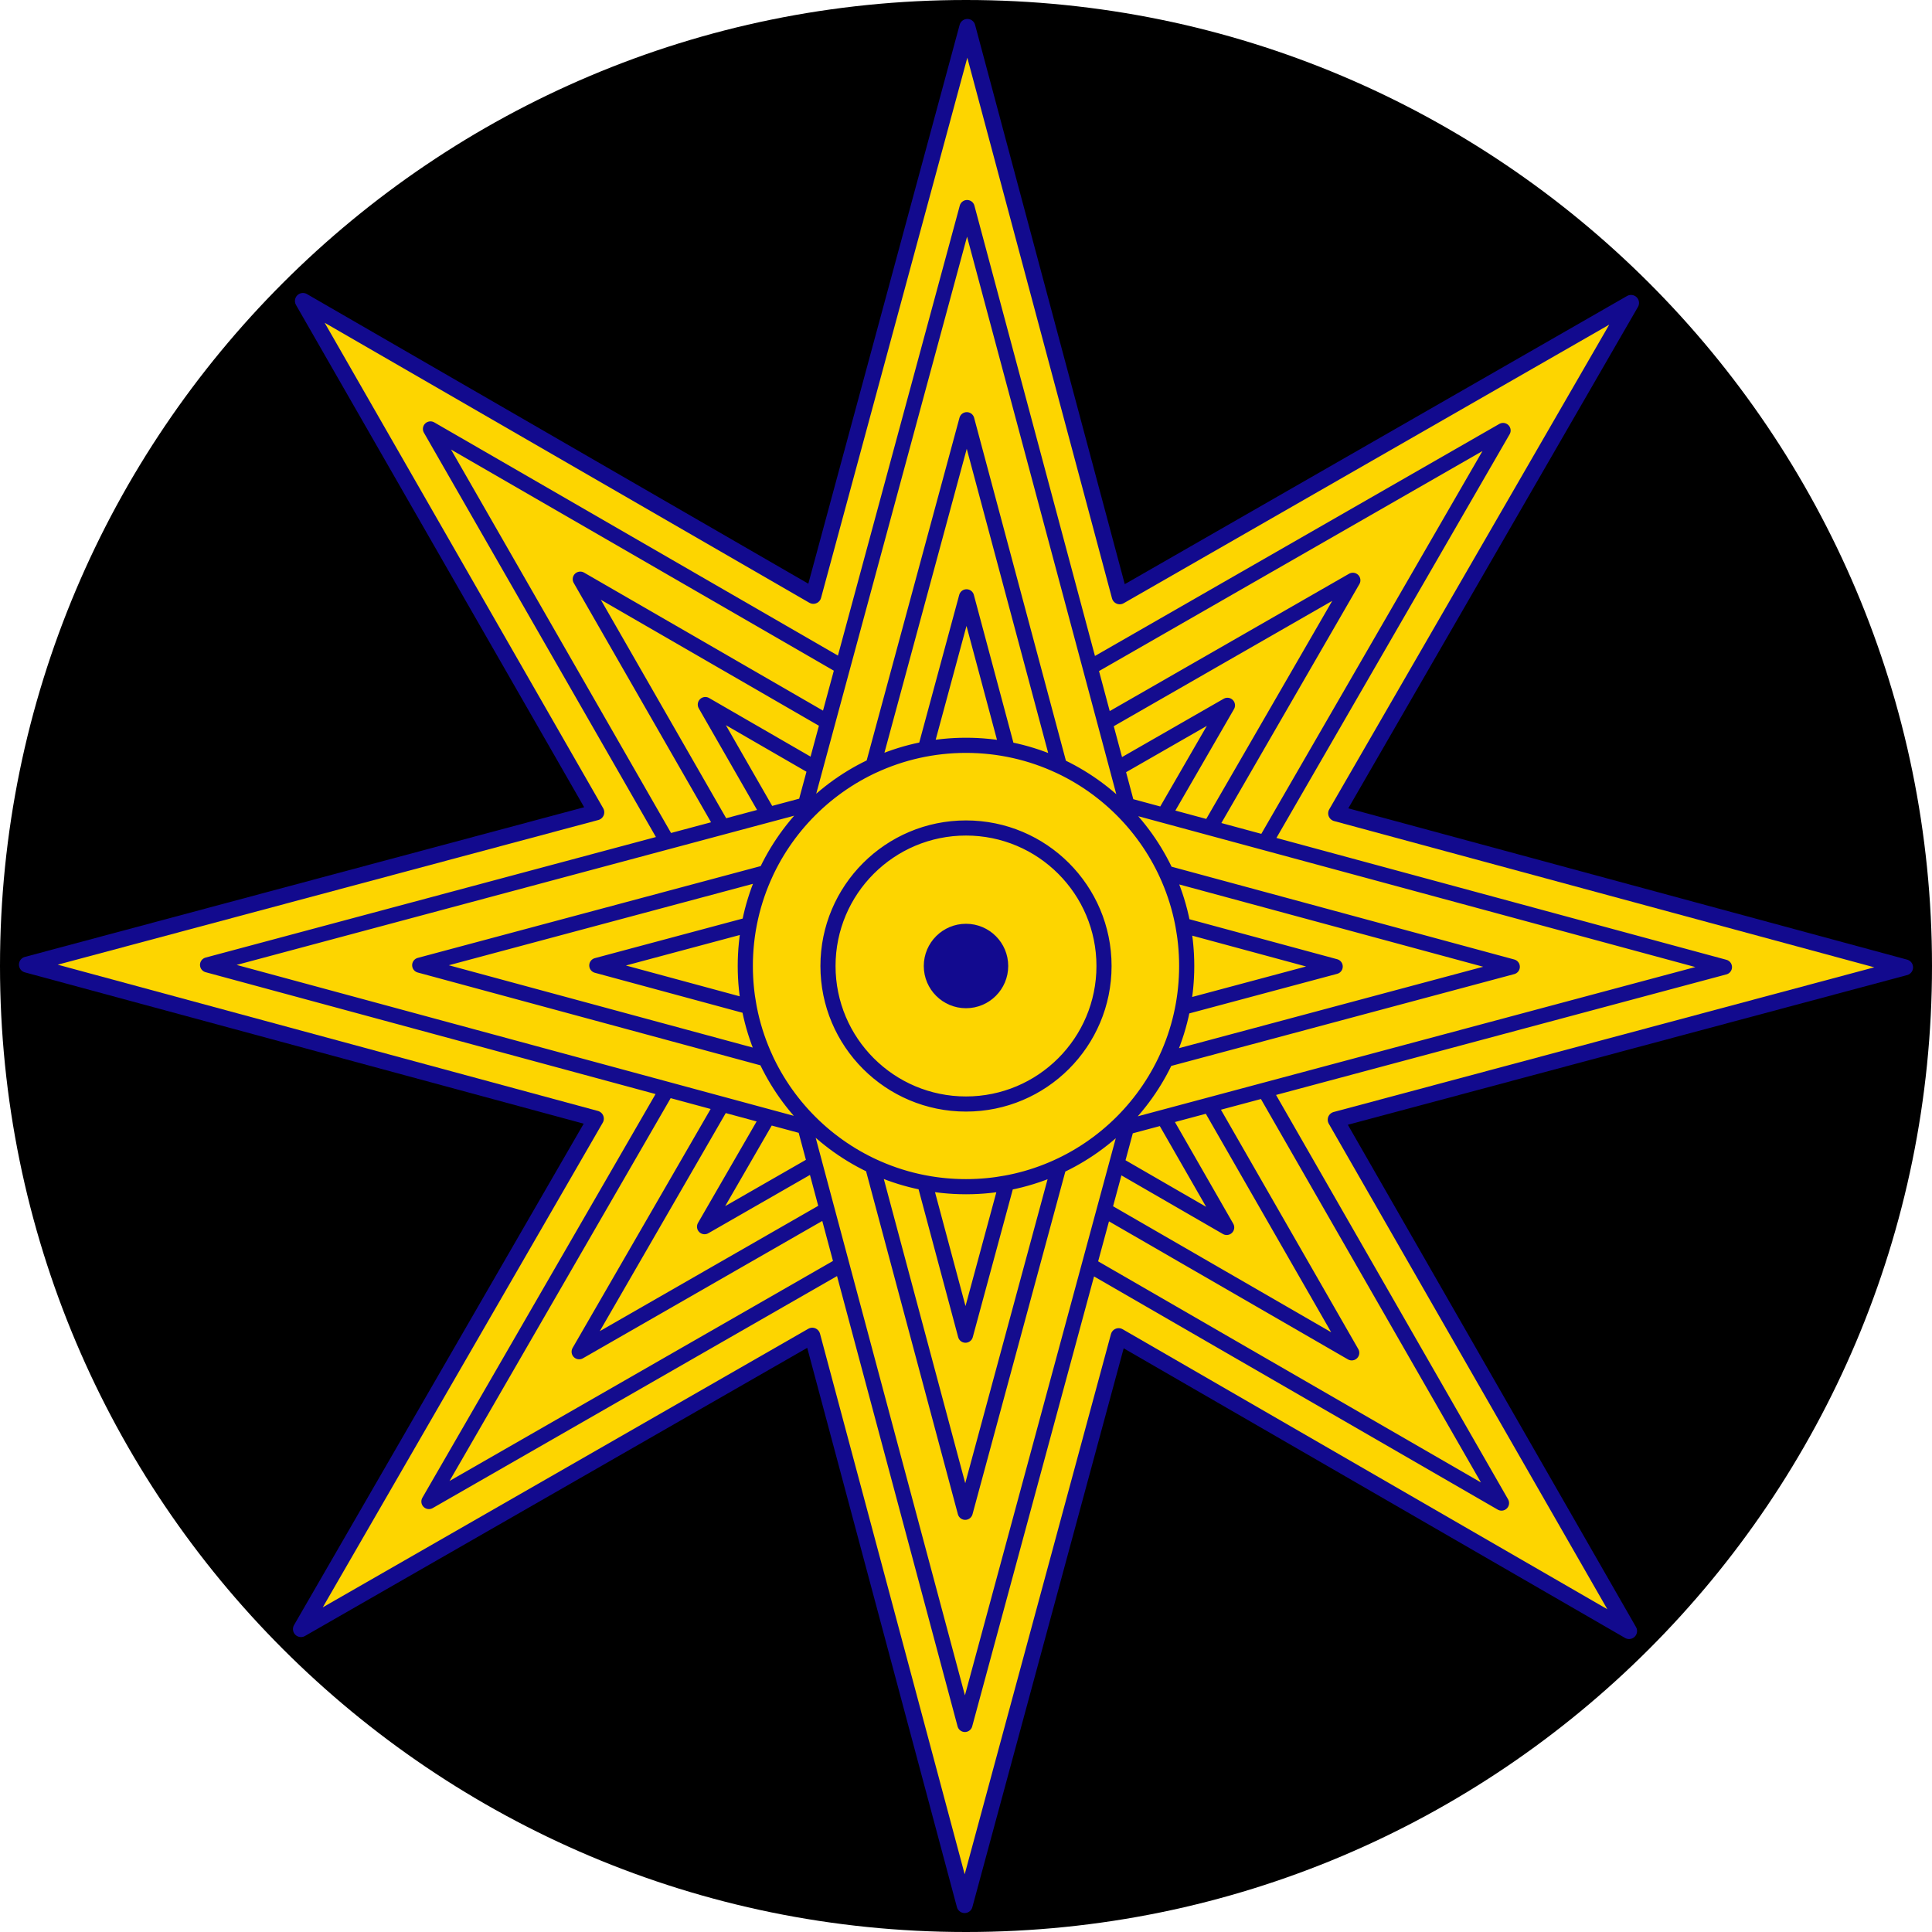
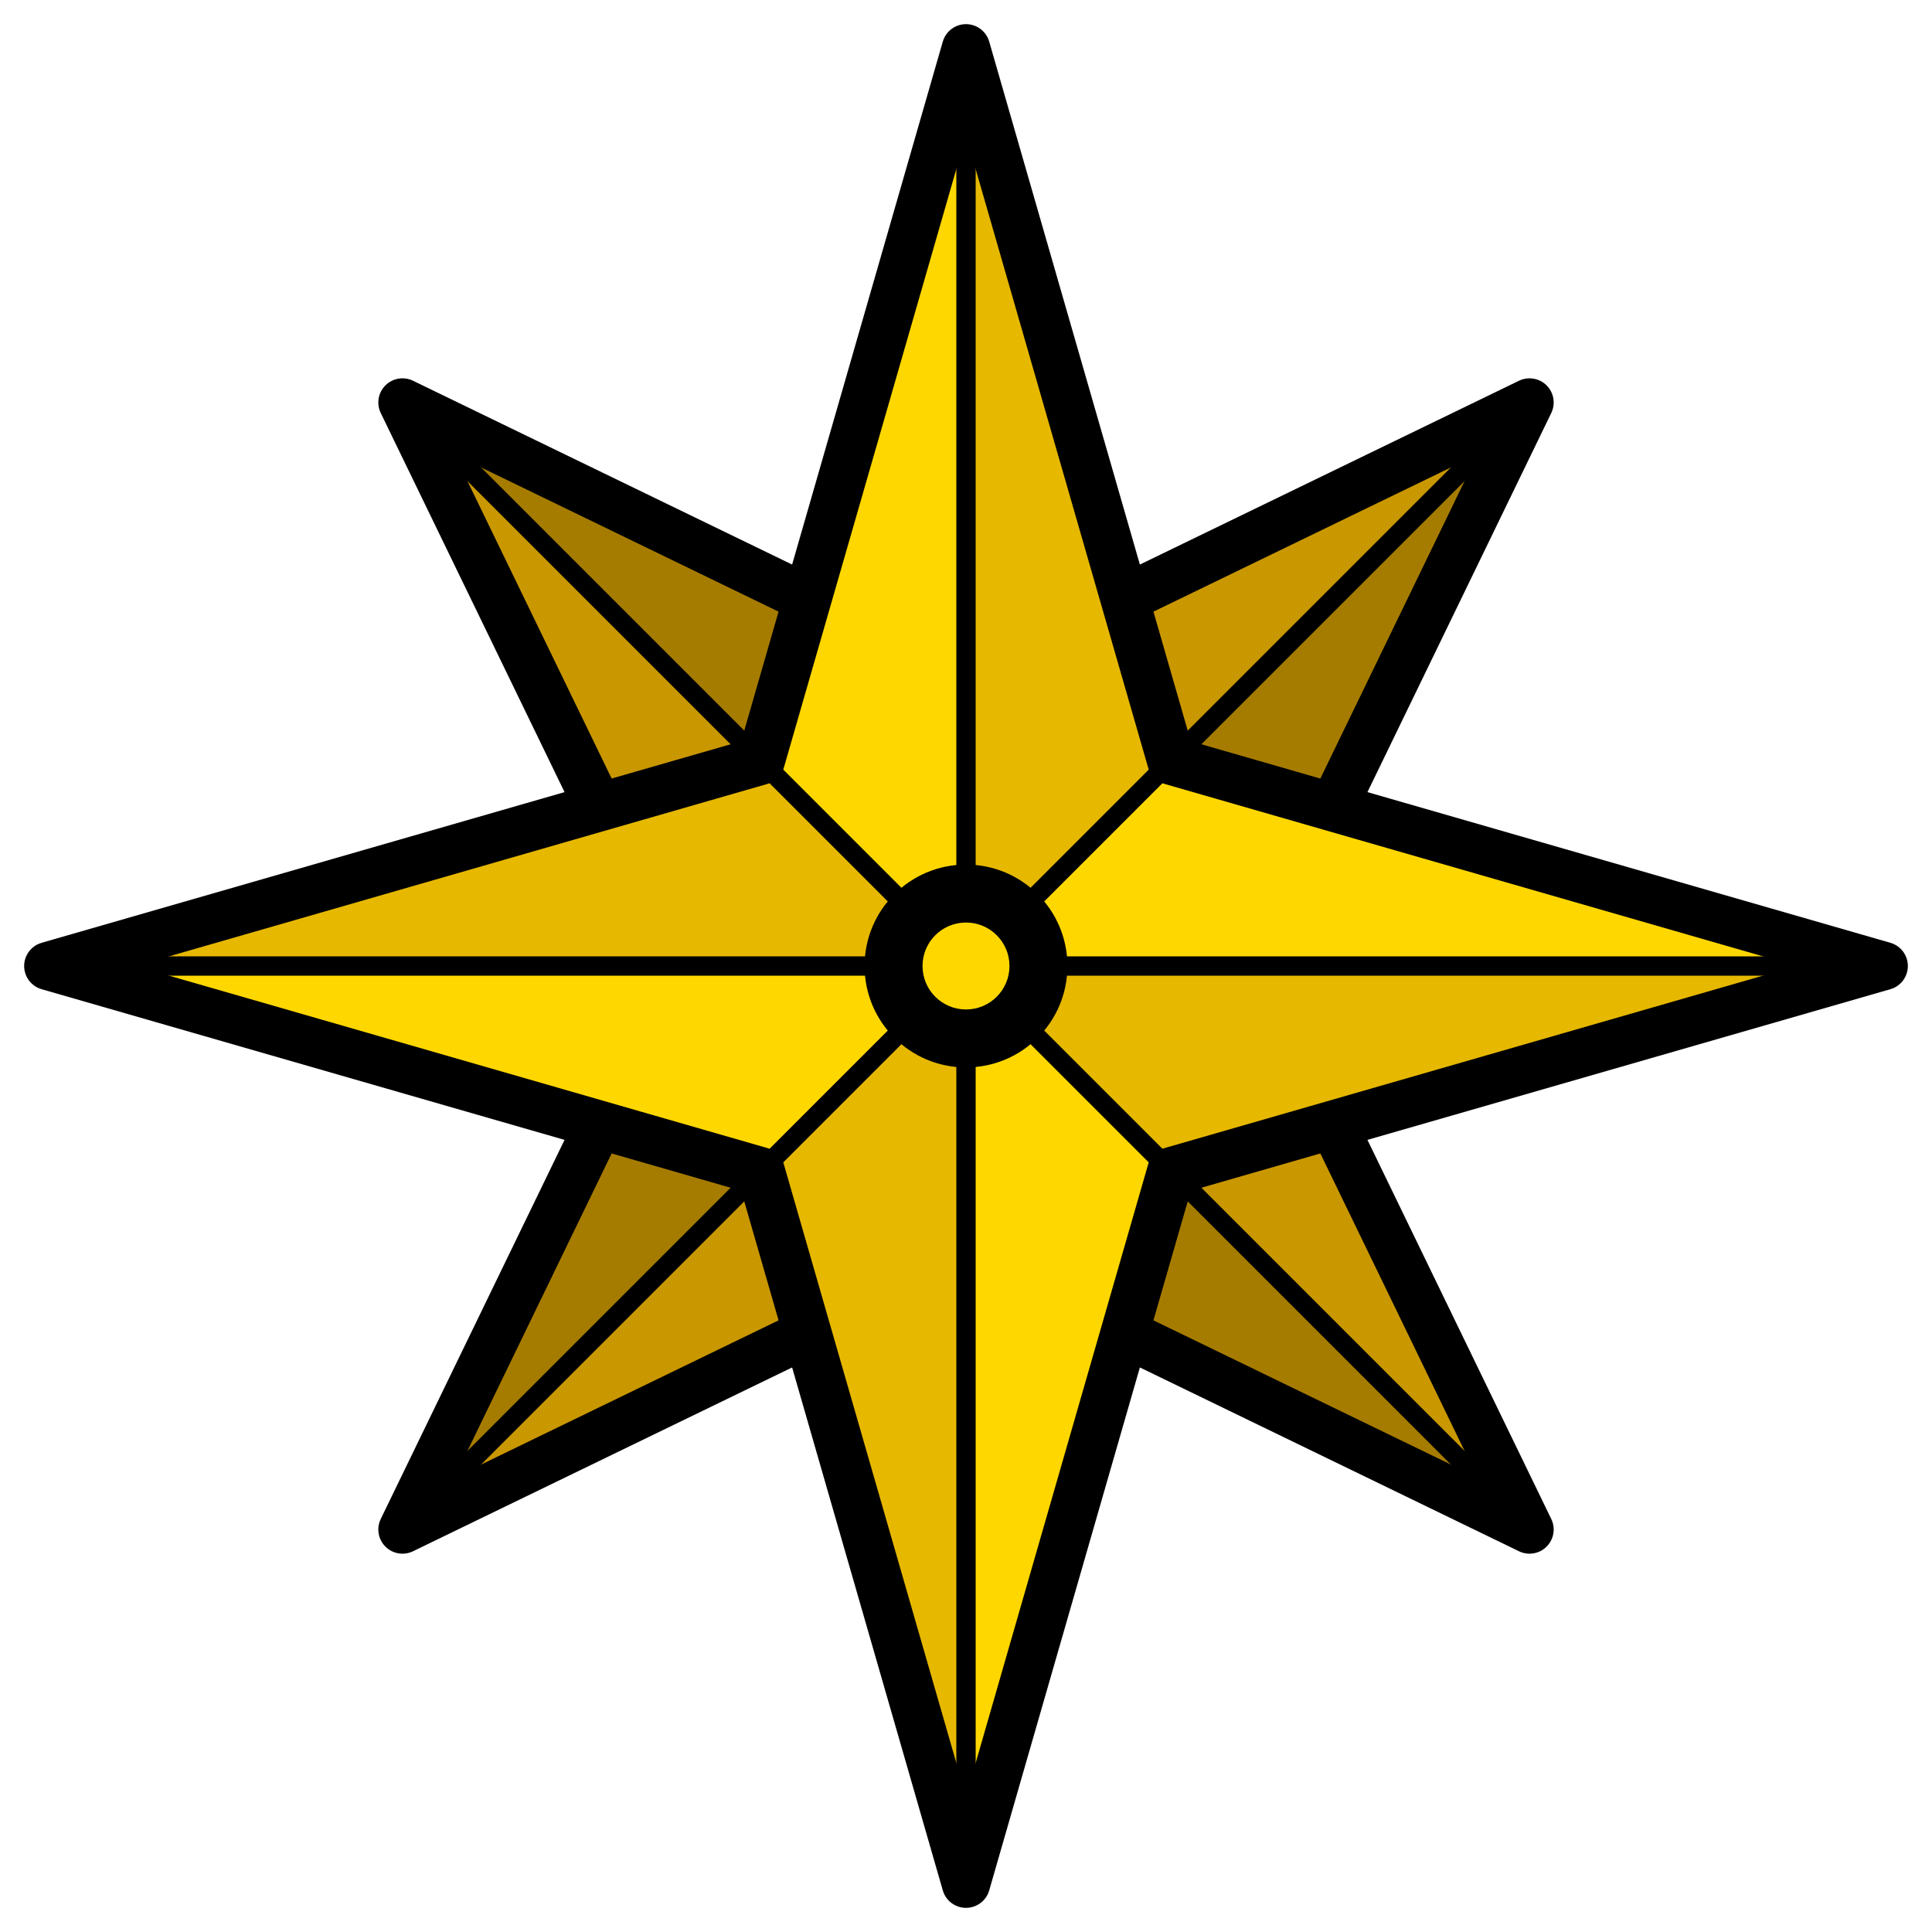
- <svg xmlns="http://www.w3.org/2000/svg" width="800" height="800" id="svg2" version="1.1">
-   <defs id="defs4" />
-   <circle cx="400" cy="400" r="400" fill="#000000" id="background-circle" />
-   <g id="layer2" style="display:inline">
-     <path style="opacity:0.99;fill:#ffd700;fill-opacity:1;stroke:#120a8f;stroke-width:6.624;stroke-linejoin:round;stroke-miterlimit:4;stroke-opacity:1;stroke-dasharray:none;display:inline" d="M 400.562,11.156 336.781,246.719 125.438,124.625 246.906,336.344 11.156,399.438 246.719,463.219 124.625,674.562 336.344,553.094 399.438,788.844 463.219,553.281 674.562,675.375 553.094,463.656 788.844,400.562 553.281,336.781 675.375,125.438 463.656,246.906 400.562,11.156 z" id="path3744-7" />
+ <svg xmlns="http://www.w3.org/2000/svg" xmlns:xlink="http://www.w3.org/1999/xlink" width="800" height="800" viewBox="0 0 800 800">
+   <defs>
+     <path id="back-star" d="M 400 70 L 485 315 L 730 400 L 485 485 L 400 730 L 315 485 L 70 400 L 315 315 Z" />
+     <path id="front-star" d="M 400 20 L 485 315 L 780 400 L 485 485 L 400 780 L 315 485 L 20 400 L 315 315 Z" />
+     <polygon id="back-shade" points="400,70 485,315 400,400" />
+     <polygon id="front-shade" points="400,20 485,315 400,400" />
+   </defs>
+   <g transform="rotate(45 400 400)">
+     <use xlink:href="#back-star" fill="#c99700" />
+     <g fill="#a67c00">
+       <use xlink:href="#back-shade" />
+       <use xlink:href="#back-shade" transform="rotate(90 400 400)" />
+       <use xlink:href="#back-shade" transform="rotate(180 400 400)" />
+       <use xlink:href="#back-shade" transform="rotate(270 400 400)" />
+     </g>
+     <use xlink:href="#back-star" fill="none" stroke="#000000" stroke-width="20" stroke-linejoin="round" />
  </g>
-   <g id="layer1" transform="translate(0,-252.3622)" style="display:inline">
-     <path id="path2829" style="opacity:0.99;fill:none;stroke:#120a8f;stroke-width:6.265;stroke-linecap:round;stroke-linejoin:round;stroke-miterlimit:4;stroke-opacity:1;stroke-dasharray:none;display:inline" d="m 523.642,703.793 -57.121,15.286 -15.453,57.082 170.676,98.593 -98.101,-170.961 z m -247.441,-0.364 -98.593,170.685 170.961,-98.101 -15.286,-57.121 -57.082,-15.463 z m 346.191,-272.809 -170.961,98.101 15.286,57.121 57.072,15.453 98.602,-170.676 z m -444.144,-0.649 98.101,170.961 57.121,-15.286 15.453,-57.072 -170.676,-98.602 z m 322.573,279.931 -34.3,9.178 -9.276,34.271 102.478,59.197 -58.902,-102.645 z m -201.809,-0.295 -59.197,102.478 102.645,-58.902 -9.178,-34.291 -34.271,-9.286 z m 261.173,-216.957 -102.645,58.902 9.178,34.291 34.271,9.276 59.197,-102.468 z m -319.907,-0.472 58.902,102.645 34.3,-9.178 9.276,-34.271 -102.478,-59.197 z m 241.49,222.82 -15.247,4.082 -4.121,15.227 45.544,26.313 -26.175,-45.622 z m -163.721,-0.226 -26.303,45.534 45.622,-26.175 -4.082,-15.237 -15.237,-4.122 z m 190.211,-170.351 -45.622,26.175 4.082,15.247 15.227,4.122 26.313,-45.544 z m -216.2,-0.315 26.175,45.622 15.247,-4.082 4.122,-15.227 -45.544,-26.313 z M 400,560.98 c 50.47,0 91.382,40.913 91.382,91.382 0,50.47 -40.913,91.382 -91.382,91.382 -50.47,0 -91.392,-40.913 -91.392,-91.382 0,-50.47 40.922,-91.382 91.392,-91.382 z m 0.452,-222.672 -66.978,247.332 -247.529,66.26 247.332,66.988 66.26,247.529 66.978,-247.342 247.539,-66.26 -247.342,-66.978 -66.26,-247.529 z m -39.174,396.844 38.392,143.418 38.815,-143.3 c -11.697,5.439 -24.732,8.479 -38.481,8.479 -13.843,0 -26.968,-3.088 -38.727,-8.597 z M 482.908,613.886 c 5.438,11.696 8.479,24.733 8.479,38.481 0,13.843 -3.088,26.959 -8.597,38.717 L 626.208,652.692 482.908,613.886 z m -165.698,-0.246 -143.418,38.392 143.31,38.815 c -5.44,-11.698 -8.489,-24.731 -8.489,-38.481 0,-13.844 3.088,-26.968 8.597,-38.727 z M 400.329,426.154 361.514,569.464 c 11.697,-5.44 24.741,-8.479 38.491,-8.479 13.843,0 26.959,3.079 38.717,8.587 L 400.329,426.154 z m -17.44,315.987 16.89,63.092 17.076,-63.043 c -5.463,1.019 -11.092,1.554 -16.85,1.554 -5.849,0 -11.573,-0.553 -17.116,-1.603 z M 489.833,635.512 c 1.018,5.461 1.554,11.094 1.554,16.85 0,5.849 -0.553,11.563 -1.603,17.106 l 63.092,-16.89 -63.043,-17.067 z m -179.617,-0.266 -63.092,16.89 63.043,17.076 c -1.019,-5.463 -1.554,-11.092 -1.554,-16.85 0,-5.85 0.553,-11.571 1.603,-17.116 z m 90.005,-135.755 -17.066,63.043 c 5.46,-1.018 11.095,-1.554 16.85,-1.554 5.849,0 11.563,0.553 17.106,1.603 l -16.89,-63.092 z m 91.162,152.871 c 0,50.47 -40.914,91.384 -91.383,91.384 -50.47,0 -91.384,-40.914 -91.384,-91.384 0,-50.47 40.914,-91.384 91.384,-91.384 50.47,0 91.383,40.914 91.383,91.384 z m -34.234,0 c 0,31.563 -25.587,57.149 -57.149,57.149 -31.563,0 -57.149,-25.587 -57.149,-57.149 0,-31.563 25.587,-57.149 57.149,-57.149 31.563,0 57.149,25.587 57.149,57.149 z" />
+   <use xlink:href="#front-star" fill="#ffd700" />
+   <g fill="#e6b800">
+     <use xlink:href="#front-shade" />
+     <use xlink:href="#front-shade" transform="rotate(90 400 400)" />
+     <use xlink:href="#front-shade" transform="rotate(180 400 400)" />
+     <use xlink:href="#front-shade" transform="rotate(270 400 400)" />
  </g>
-   <g id="layer4" style="display:inline">
-     <path style="fill:#120a8f;fill-opacity:1;stroke:none;display:inline" d="m 417.48,400 c 0,9.654 -7.826,17.48 -17.48,17.48 -9.654,0 -17.48,-7.826 -17.48,-17.48 0,-9.654 7.826,-17.48 17.48,-17.48 9.654,0 17.48,7.826 17.48,17.48 z" id="path3754" />
+   <use xlink:href="#front-star" fill="none" stroke="#000000" stroke-width="20" stroke-linejoin="round" />
+   <g stroke="#000000" stroke-width="8" stroke-linecap="round">
+     <path d="M 400 50 V 750 M 50 400 H 750" />
+     <path d="M 188 188 L 612 612 M 612 188 L 188 612" />
  </g>
+   <circle cx="400" cy="400" r="42" fill="#000000" />
+   <circle cx="400" cy="400" r="18" fill="#ffd700" />
</svg>
